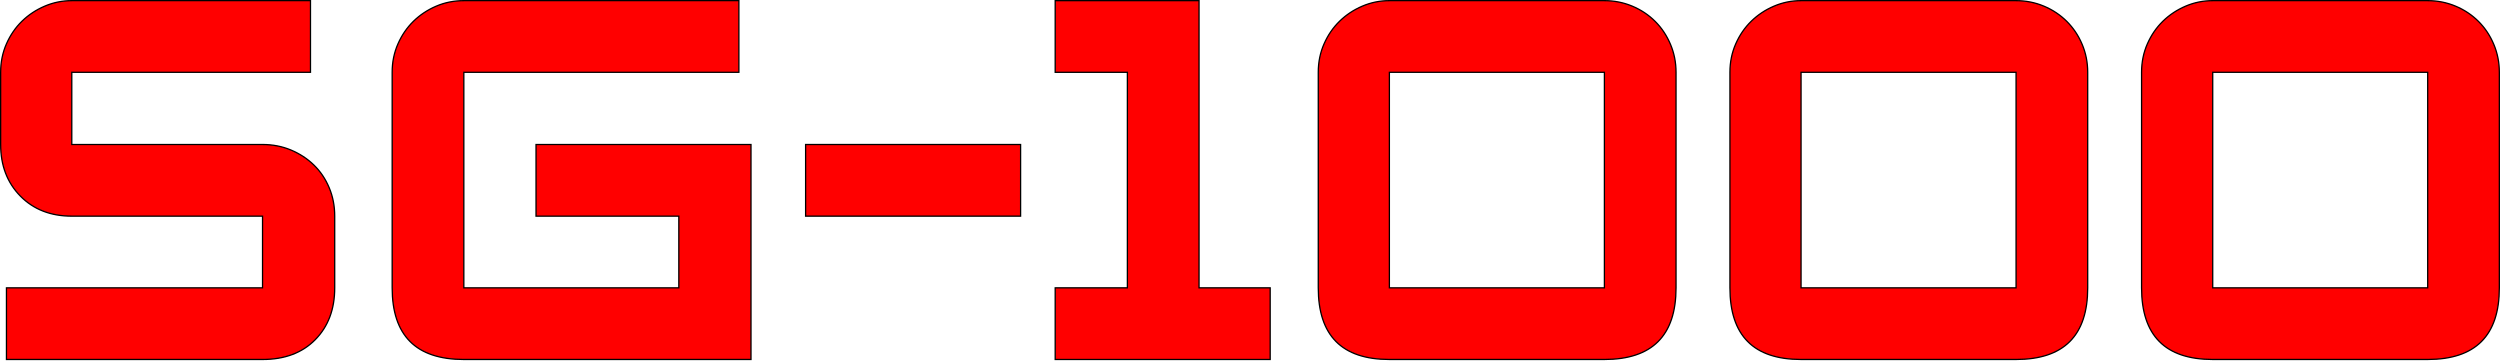
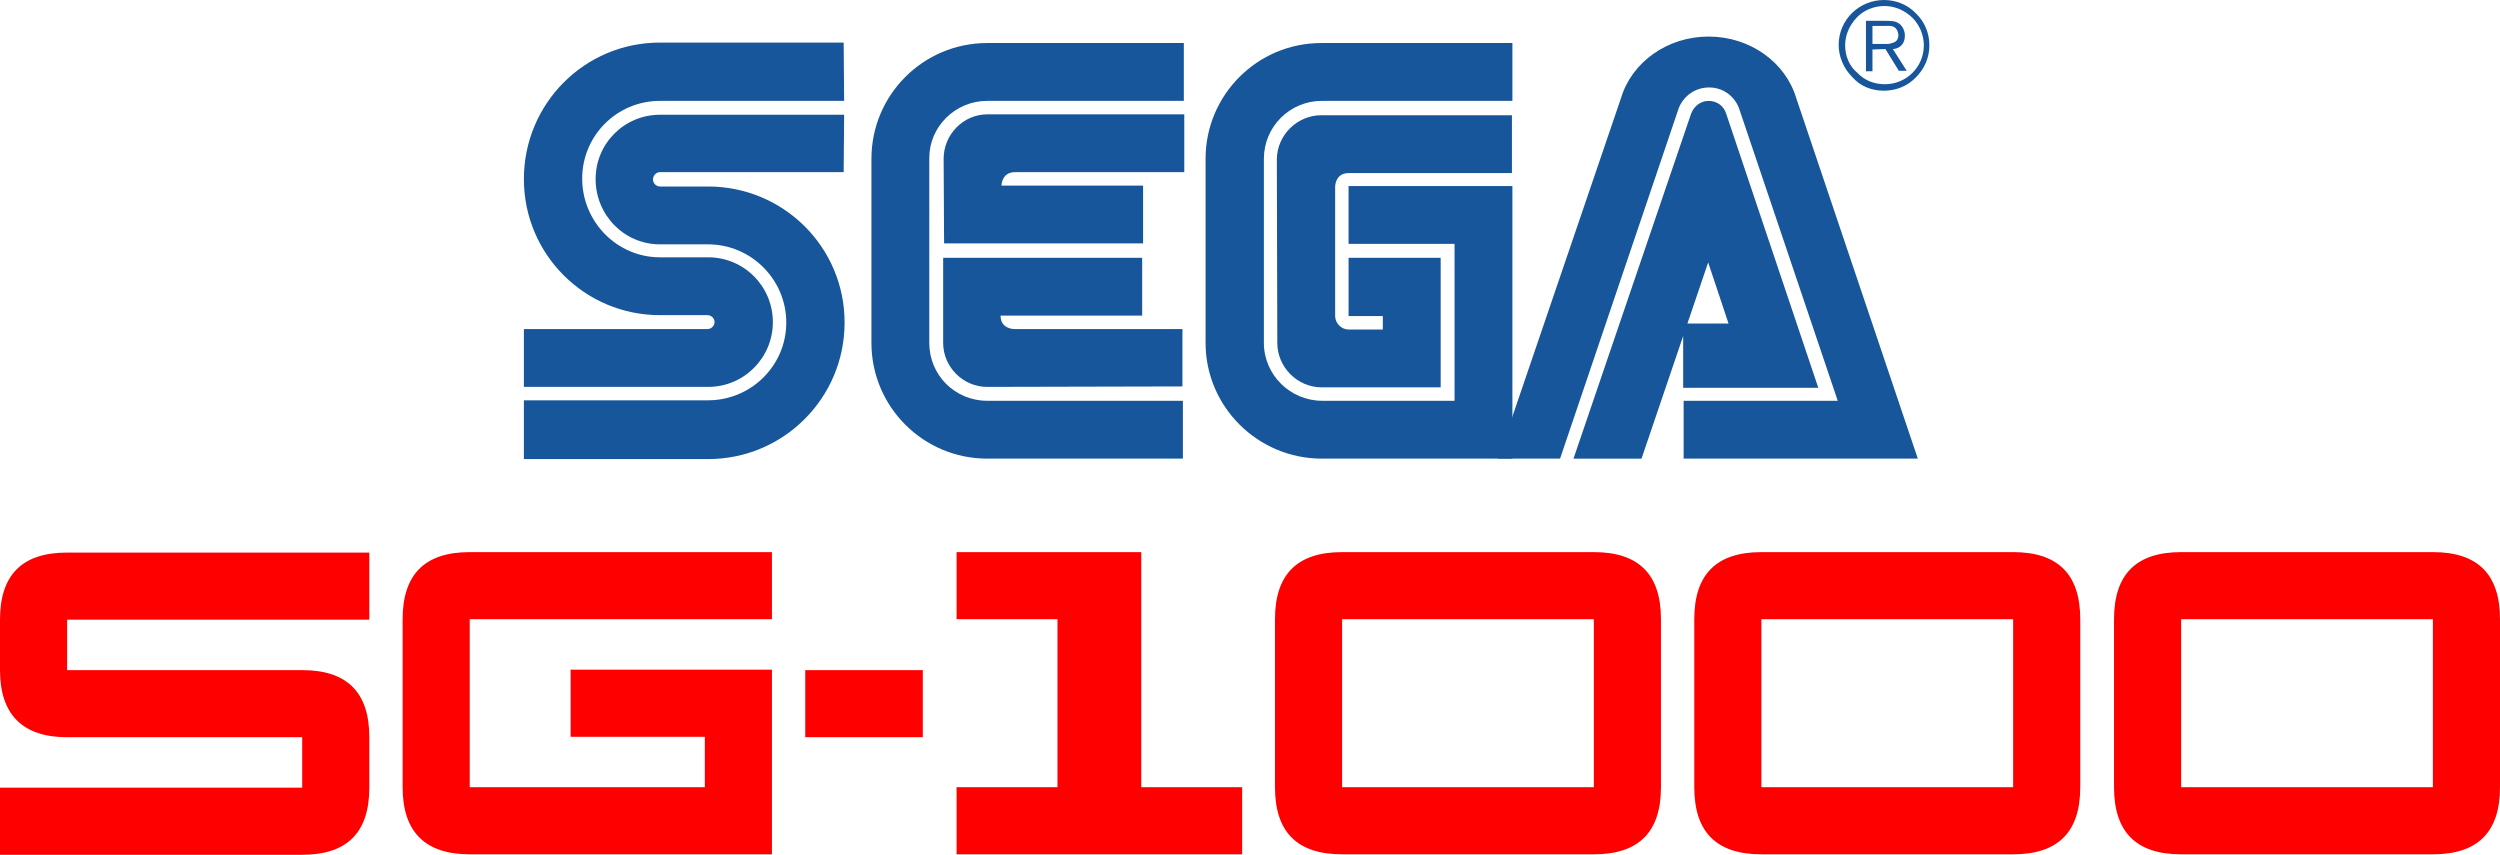
- <svg xmlns="http://www.w3.org/2000/svg" width="1924.699" height="277.256" id="svg4139" version="1.1">
-   <defs id="defs3" />
-   <g id="layer1" transform="translate(-4.383546,-772.4943)">
-     <path id="path6759" style="font-size:40px;font-style:normal;font-variant:normal;font-weight:normal;font-stretch:normal;text-align:center;line-height:125%;letter-spacing:0px;word-spacing:0px;writing-mode:lr-tb;text-anchor:middle;fill:#ff0000;fill-opacity:1;stroke:#000000;stroke-opacity:1;font-family:Zeroes One;-inkscape-font-specification:Zeroes One" d="m 262.074,994.086 c -2.9e-4,16.49 -5.004,29.806 -15.011,39.95 -10.007,10.144 -23.528,15.214 -40.562,15.214 l -197.149,0 0,-55.164 197.149,0 0,-55.177 -146.849,0 c -16.226,0 -29.41,-5.138 -39.554,-15.413 C 9.955,913.221 4.884,899.971 4.884,883.745 l 0,-55.586 c -2.54e-5,-7.84 1.488,-15.14 4.463,-21.9 2.975,-6.759 6.964,-12.573 11.965,-17.443 5.001,-4.869 10.816,-8.724 17.443,-11.562 6.627,-2.84 13.593,-4.258 20.897,-4.259 l 183.766,0 0,55.165 -183.766,0 0,55.586 146.849,0 c 7.84,0 15.142,1.419 21.906,4.258 6.763,2.839 12.646,6.691 17.647,11.556 5.001,4.866 8.921,10.68 11.761,17.443 2.839,6.763 4.258,14.065 4.259,21.906 z" />
-     <path id="path6761" style="font-size:40px;font-style:normal;font-variant:normal;font-weight:normal;font-stretch:normal;text-align:center;line-height:125%;letter-spacing:0px;word-spacing:0px;writing-mode:lr-tb;text-anchor:middle;fill:#ff0000;fill-opacity:1;stroke:#000000;stroke-opacity:1;font-family:Zeroes One;-inkscape-font-specification:Zeroes One" d="m 582.563,1049.25 -221.079,0 c -36.785,0 -55.177,-18.388 -55.177,-55.164 l 0,-165.927 c -3e-5,-7.84 1.488,-15.14 4.463,-21.9 2.975,-6.759 6.966,-12.573 11.971,-17.443 5.006,-4.869 10.82,-8.724 17.443,-11.562 6.623,-2.84 13.723,-4.258 21.299,-4.259 l 211.757,0 0,55.165 -211.757,0 0,165.927 165.506,0 0,-55.177 -109.933,0 0,-55.164 165.506,0 z" />
-     <path id="path6763" style="font-size:40px;font-style:normal;font-variant:normal;font-weight:normal;font-stretch:normal;text-align:center;line-height:125%;letter-spacing:0px;word-spacing:0px;writing-mode:lr-tb;text-anchor:middle;fill:#ff0000;fill-opacity:1;stroke:#000000;stroke-opacity:1;font-family:Zeroes One;-inkscape-font-specification:Zeroes One" d="m 790.123,938.909 -165.518,0 0,-55.164 165.518,0 z" />
-     <path id="path6765" style="font-size:40px;font-style:normal;font-variant:normal;font-weight:normal;font-stretch:normal;text-align:center;line-height:125%;letter-spacing:0px;word-spacing:0px;writing-mode:lr-tb;text-anchor:middle;fill:#ff0000;fill-opacity:1;stroke:#000000;stroke-opacity:1;font-family:Zeroes One;-inkscape-font-specification:Zeroes One" d="m 982.27,1049.25 -165.518,0 0,-55.164 55.573,0 0,-165.927 -55.573,0 0,-55.165 110.75,0 0,221.092 54.768,0 z" />
-     <path style="font-size:40px;font-style:normal;font-variant:normal;font-weight:normal;font-stretch:normal;text-align:center;line-height:125%;letter-spacing:0px;word-spacing:0px;writing-mode:lr-tb;text-anchor:middle;fill:#ff0000;fill-opacity:1;stroke:#000000;stroke-opacity:1;font-family:Zeroes One;-inkscape-font-specification:Zeroes One" d="M 1069.656 0.5 C 1062.36 0.501 1055.409 1.91 1048.781 4.75 C 1042.154 7.589 1036.345 11.444 1031.344 16.312 C 1026.342 21.182 1022.35 26.991 1019.375 33.75 C 1016.4 40.509 1014.906 47.816 1014.906 55.656 L 1014.906 221.594 C 1014.906 258.37 1033.152 276.75 1069.656 276.75 L 1235.188 276.75 C 1271.964 276.75 1290.343 258.37 1290.344 221.594 L 1290.344 55.656 C 1290.343 48.089 1288.933 40.947 1286.094 34.188 C 1283.254 27.428 1279.345 21.537 1274.344 16.531 C 1269.342 11.526 1263.451 7.589 1256.688 4.75 C 1249.924 1.91 1242.755 0.501 1235.188 0.5 L 1069.656 0.5 z M 1069.656 55.656 L 1235.188 55.656 L 1235.188 221.594 L 1069.656 221.594 L 1069.656 55.656 z " id="path4499" transform="translate(4.383546,772.4943)" />
-     <path style="font-size:40px;font-style:normal;font-variant:normal;font-weight:normal;font-stretch:normal;text-align:center;line-height:125%;letter-spacing:0px;word-spacing:0px;writing-mode:lr-tb;text-anchor:middle;fill:#ff0000;fill-opacity:1;stroke:#000000;stroke-opacity:1;font-family:Zeroes One;-inkscape-font-specification:Zeroes One" d="M 1386.594 0.5 C 1379.298 0.501 1372.346 1.91 1365.719 4.75 C 1359.091 7.589 1353.283 11.444 1348.281 16.312 C 1343.28 21.182 1339.288 26.991 1336.312 33.75 C 1333.337 40.509 1331.844 47.816 1331.844 55.656 L 1331.844 221.594 C 1331.844 258.37 1350.09 276.75 1386.594 276.75 L 1552.125 276.75 C 1588.901 276.75 1607.281 258.37 1607.281 221.594 L 1607.281 55.656 C 1607.281 48.089 1605.87 40.947 1603.031 34.188 C 1600.192 27.428 1596.251 21.537 1591.25 16.531 C 1586.248 11.526 1580.357 7.589 1573.594 4.75 C 1566.83 1.91 1559.693 0.501 1552.125 0.5 L 1386.594 0.5 z M 1386.594 55.656 L 1552.125 55.656 L 1552.125 221.594 L 1386.594 221.594 L 1386.594 55.656 z " transform="translate(4.383546,772.4943)" id="path4503" />
-     <path style="font-size:40px;font-style:normal;font-variant:normal;font-weight:normal;font-stretch:normal;text-align:center;line-height:125%;letter-spacing:0px;word-spacing:0px;writing-mode:lr-tb;text-anchor:middle;fill:#ff0000;fill-opacity:1;stroke:#000000;stroke-opacity:1;font-family:Zeroes One;-inkscape-font-specification:Zeroes One" d="M 1703.531 0.5 C 1696.235 0.501 1689.252 1.91 1682.625 4.75 C 1675.998 7.589 1670.189 11.444 1665.188 16.312 C 1660.186 21.182 1656.194 26.991 1653.219 33.75 C 1650.244 40.509 1648.75 47.816 1648.75 55.656 L 1648.75 221.594 C 1648.75 258.37 1667.027 276.75 1703.531 276.75 L 1869.031 276.75 C 1905.807 276.75 1924.187 258.37 1924.188 221.594 L 1924.188 55.656 C 1924.187 48.089 1922.776 40.947 1919.938 34.188 C 1917.098 27.428 1913.189 21.537 1908.188 16.531 C 1903.186 11.526 1897.295 7.589 1890.531 4.75 C 1883.768 1.91 1876.599 0.501 1869.031 0.5 L 1703.531 0.5 z M 1703.531 55.656 L 1869.031 55.656 L 1869.031 221.594 L 1703.531 221.594 L 1703.531 55.656 z " transform="translate(4.383546,772.4943)" id="path4507" />
-   </g>
+ <svg xmlns="http://www.w3.org/2000/svg" viewBox="-51 295.6 400 136.764">
+   <path fill="#17569b" d="M32.821 369.054H62.291c12.07 0 21.844-9.774 21.844-21.844 0-12.07-9.774-21.77-21.844-21.77h-7.701c-.592 0-1.111-.518-1.111-1.111 0-.666.518-1.185 1.111-1.185h29.397l.074-9.182H54.59c-5.702 0-10.292 4.591-10.292 10.292 0 5.776 4.591 10.441 10.292 10.441h7.701c6.886 0 12.514 5.628 12.514 12.514 0 6.886-5.628 12.44-12.514 12.44H32.821v9.404z" />
+   <path fill="#17569b" d="M32.821 357.503H62.291c5.776 0 10.367-4.665 10.367-10.367 0-5.702-4.591-10.367-10.367-10.367h-7.701c-6.886 0-12.44-5.702-12.44-12.588 0-6.886 5.553-12.44 12.44-12.44h29.471l-.074-9.33H54.591c-12.07 0-21.77 9.774-21.77 21.844 0 12.07 9.774 21.77 21.77 21.77h7.627c.592 0 1.111.518 1.111 1.111 0 .592-.518 1.111-1.111 1.111H32.821v9.256zm74.121 2.221c-5.109 0-9.256-4.073-9.256-9.256v-29.619c0-4.961 4.147-9.108 9.256-9.108h31.47v-9.256H106.942c-10.218 0-18.512 8.293-18.512 18.512v29.471c0 10.218 8.293 18.512 18.512 18.512h31.322v-9.256H106.942z" />
+   <path fill="#17569b" d="M99.981 320.998c0-3.85 3.11-7.108 7.034-7.108h31.47v9.256H111.384c-2.147 0-2.147 2.147-2.147 2.147h22.658v9.256h-31.84l-.074-13.551zm6.96 36.505c-3.85 0-7.034-3.184-7.034-7.034v-13.625h31.84v9.256h-22.658c0 2.147 2.147 2.147 2.147 2.147h26.953v9.182l-31.248.074zm53.61 2.221c-5.109 0-9.33-4.147-9.33-9.256v-29.471c0-5.109 4.147-9.256 9.256-9.256h30.507v-9.256h-30.581c-10.218 0-18.512 8.293-18.512 18.512v29.471c0 10.218 8.367 18.512 18.586 18.512h30.507v-43.613h-26.213v9.256h16.957v25.102h-21.177z" />
+   <path fill="#17569b" d="M153.369 350.469c0 3.85 3.184 7.108 7.108 7.108h19.03v-20.733h-14.735v9.33h5.479v2.147h-5.479c-1.185 0-2.147-1.037-2.147-2.147v-20.733s0-2.147 2.147-2.147h26.138v-9.256h-30.507c-3.85 0-7.108 3.184-7.108 7.108l.074 29.322zm66.198-36.653c.444-1.185 1.481-2.073 2.814-2.073 1.333 0 2.444.815 2.814 2.073l14.735 43.836h-21.622v-10.292h7.257l-3.258-9.774-10.663 31.396h-10.885l18.808-55.165z" />
+   <path fill="#17569b" d="M243.039 359.724h-24.658v9.256h37.468l-19.474-57.756c-1.703-5.628-7.331-9.774-13.995-9.774-6.664 0-12.292 4.147-13.995 9.774L188.689 368.98h9.922l19.03-56.201c.815-1.851 2.592-3.184 4.813-3.184 2.147 0 3.924 1.259 4.739 3.184l15.846 46.946zm7.405-49.611c1.925 0 3.776-.74 5.109-2.147 1.407-1.407 2.147-3.184 2.147-5.109 0-1.925-.74-3.776-2.147-5.109-1.333-1.407-3.184-2.147-5.109-2.147-3.999 0-7.257 3.184-7.257 7.183 0 1.925.815 3.776 2.147 5.109 1.333 1.555 3.184 2.221 5.109 2.221zm-6.22-7.257c0-1.629.666-3.184 1.851-4.443 1.111-1.185 2.74-1.851 4.443-1.851 1.629 0 3.184.666 4.443 1.851 1.185 1.185 1.851 2.814 1.851 4.443 0 3.48-2.814 6.22-6.22 6.22-1.703 0-3.258-.592-4.443-1.851-1.259-1.037-1.925-2.666-1.925-4.369z" />
+   <path fill="#17569b" d="M248.593 303.523v3.48h-1.037v-8.071h2.962c1.111 0 1.777 0 2.444.518.518.444.815 1.111.815 1.851 0 1.851-1.481 2.147-1.925 2.147l2.221 3.48h-1.259l-2.147-3.48-2.073.074zm0-.889h2.147c.37 0 .666 0 .963-.148.815-.148 1.037-.74 1.037-1.259 0-.148-.074-.815-.518-1.185-.444-.37-.963-.296-1.555-.296h-2.073v2.888z" />
+   <path fill="red" d="M-51 402.82v-8.071c0-7.183 3.554-10.737 10.737-10.737H8.089v10.737h-48.352v8.071h37.616c7.183 0 10.737 3.554 10.737 10.737v8.071c0 7.183-3.554 10.737-10.737 10.737H-51v-10.737h48.352v-8.071h-37.616C-47.372 413.556-51 409.928-51 402.82zm64.421 18.734v-26.879c0-7.183 3.554-10.737 10.737-10.737H72.51v10.737H24.157v26.879H61.773v-8.071H40.3v-10.737H72.51v29.545H24.157c-7.108 0-10.737-3.554-10.737-10.737zm64.421-7.997v-10.737h18.808v10.737H77.841zm24.213 18.734v-10.737h16.142v-26.879h-16.142v-10.737h29.545v37.616h16.142v10.737h-45.687zm112.699-10.737c0 7.183-3.554 10.737-10.737 10.737h-40.281c-7.183 0-10.737-3.554-10.737-10.737v-26.879c0-7.183 3.554-10.737 10.737-10.737h40.281c7.183 0 10.737 3.554 10.737 10.737v26.879zm-10.737 0v-26.879h-40.281v26.879h40.281zm77.823 0c0 7.183-3.554 10.737-10.737 10.737h-40.281c-7.183 0-10.737-3.554-10.737-10.737v-26.879c0-7.183 3.554-10.737 10.737-10.737h40.281c7.183 0 10.737 3.554 10.737 10.737v26.879zm-10.737 0v-26.879h-40.281v26.879h40.281zm77.897 0c0 7.183-3.554 10.737-10.737 10.737h-40.281c-7.183 0-10.737-3.554-10.737-10.737v-26.879c0-7.183 3.554-10.737 10.737-10.737h40.281c7.183 0 10.737 3.554 10.737 10.737v26.879zm-10.737 0v-26.879h-40.281v26.879h40.281z" />
</svg>
